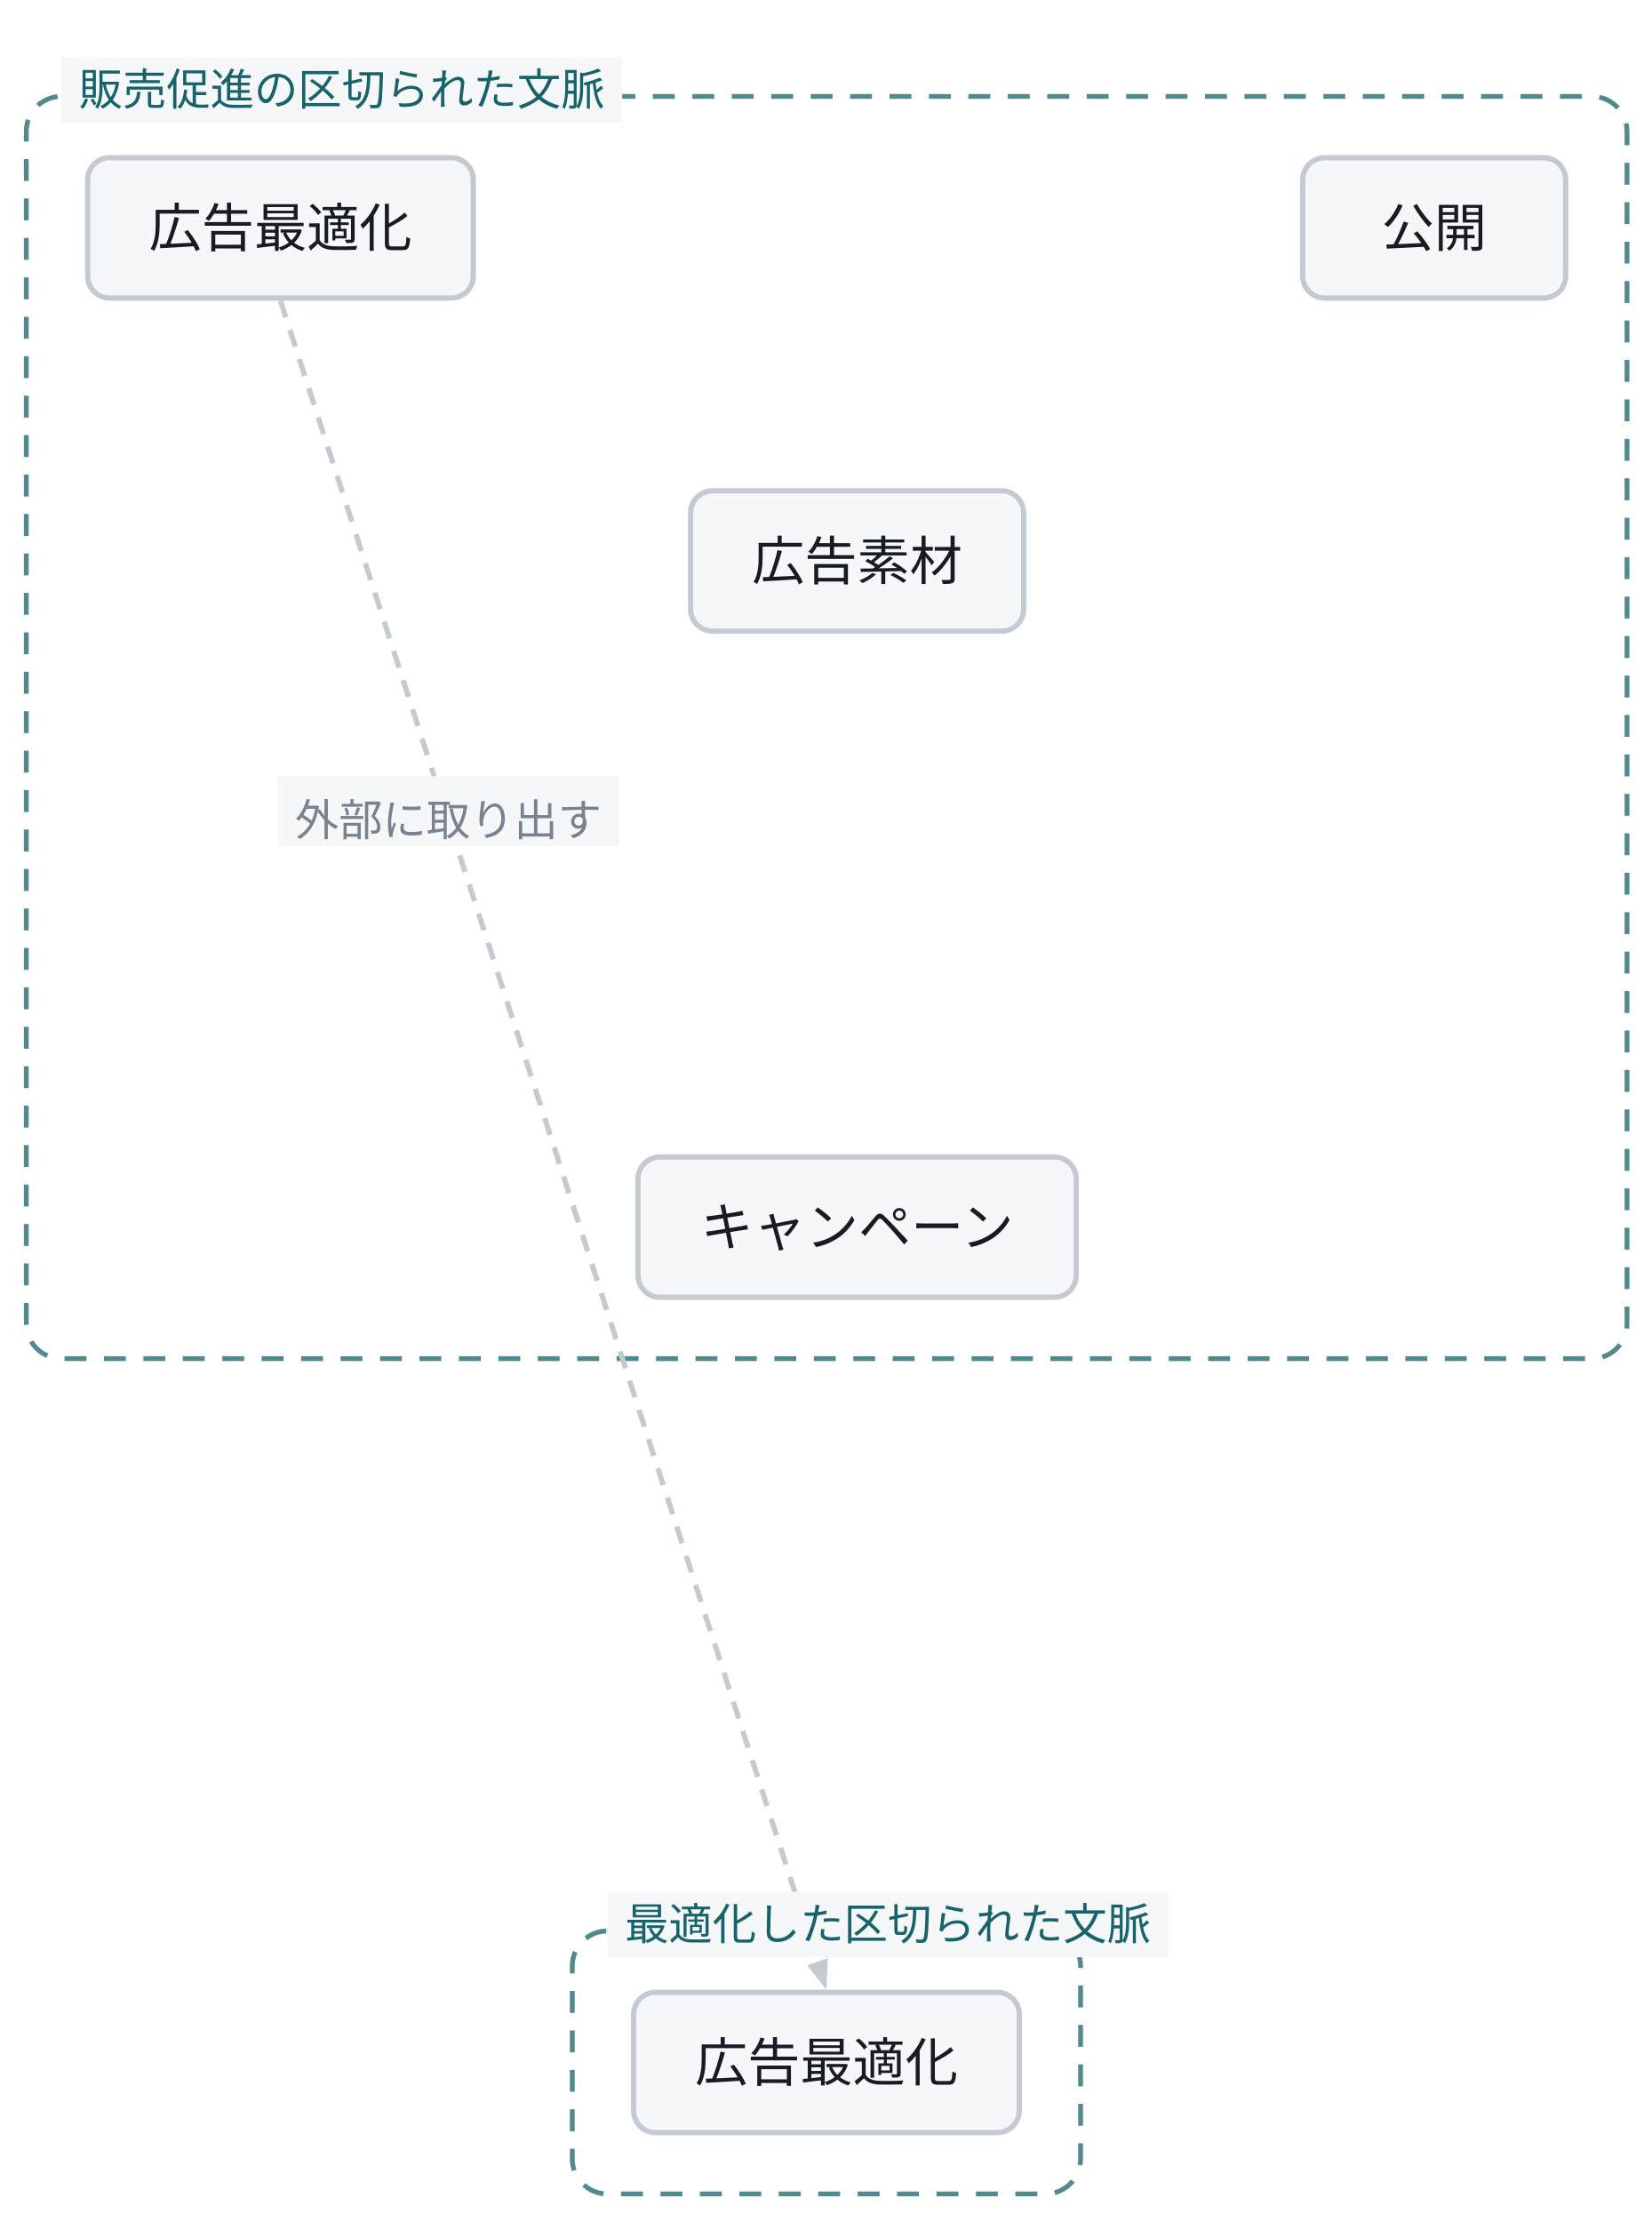
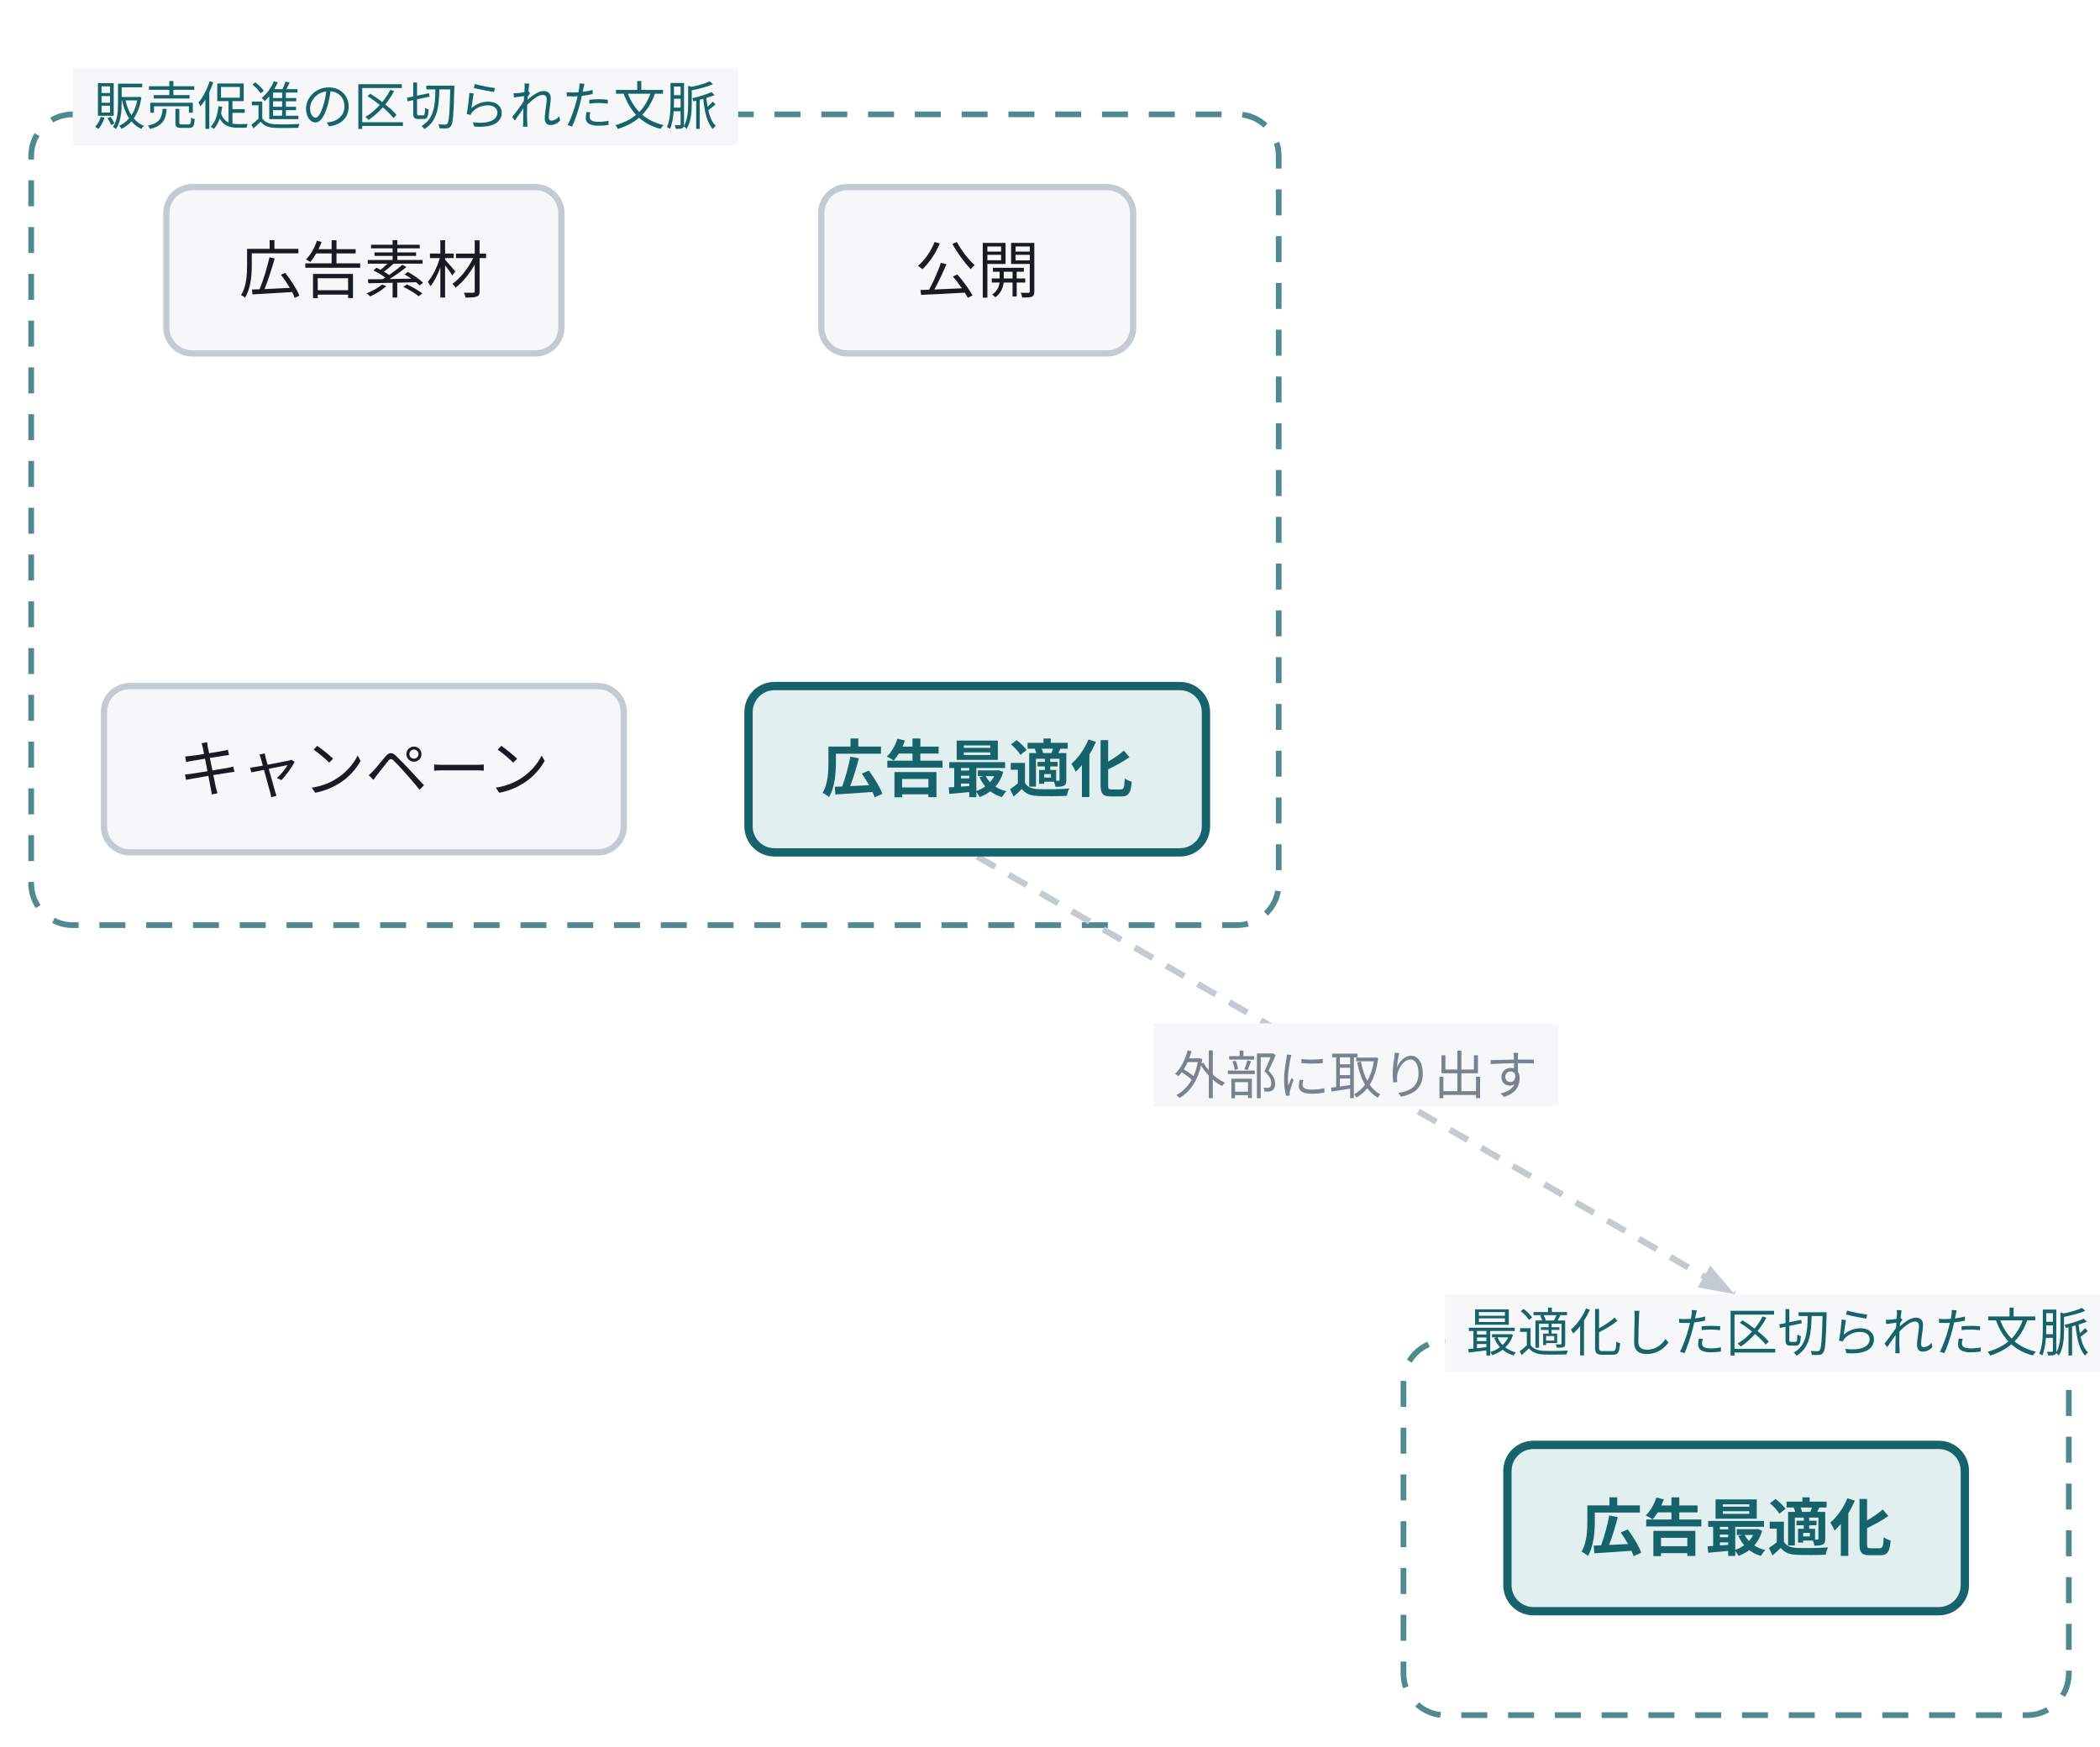
- <svg class="wf-fig" viewBox="0 0 377 507" width="377" height="507" role="img">
+ <svg class="wf-fig" viewBox="0 0 404 336" width="404" height="336" role="img">
  <g transform="translate(6.0,6.0)">
-     <rect x="0.0" y="16.0" width="365.3" height="288.0" rx="8.0" fill="none" stroke="#16636B" stroke-width="1.1" stroke-dasharray="5 4" opacity="0.75" />
-     <rect x="124.6" y="434.6" width="116.0" height="60.0" rx="8.0" fill="none" stroke="#16636B" stroke-width="1.1" stroke-dasharray="5 4" opacity="0.75" />
-     <path d="M58.0,62.6 L182.6,448.0" fill="none" stroke="#C3CAD2" stroke-width="1.2" stroke-dasharray="4 3" />
-     <polygon points="182.6,448.0 178.2,442.4 182.9,440.8" fill="#C3CAD2" />
-     <rect x="57.3" y="171.1" width="78.0" height="16.0" fill="#F5F7F9" />
-     <text x="96.3" y="184.7" text-anchor="middle" font-family="Noto Sans JP, Hiragino Kaku Gothic ProN, sans-serif" font-size="10.0" fill="#79828F">外部に取り出す</text>
+     <rect x="0.0" y="16.0" width="240.0" height="156.0" rx="8.0" fill="none" stroke="#16636B" stroke-width="1.1" stroke-dasharray="5 4" opacity="0.75" />
+     <path d="M182.0,158.8 L327.7,243.0" fill="none" stroke="#C3CAD2" stroke-width="1.2" stroke-dasharray="4 3" />
+     <polygon points="327.7,243.0 320.6,241.7 323.0,237.5" fill="#C3CAD2" />
+     <rect x="215.8" y="190.9" width="78.0" height="16.0" fill="#F5F7F9" />
+     <text x="254.8" y="204.5" text-anchor="middle" font-family="Noto Sans JP, Hiragino Kaku Gothic ProN, sans-serif" font-size="10.0" fill="#79828F">外部に取り出す</text>
    <rect x="8.0" y="7.0" width="128.0" height="15.0" fill="#F5F7F9" />
    <text x="72.0" y="18.0" text-anchor="middle" font-family="Noto Sans JP, Hiragino Kaku Gothic ProN, sans-serif" font-size="10.0" fill="#16636B">販売促進の区切られた文脈</text>
-     <rect x="132.6" y="425.6" width="128.0" height="15.0" fill="#F5F7F9" />
-     <text x="196.6" y="436.6" text-anchor="middle" font-family="Noto Sans JP, Hiragino Kaku Gothic ProN, sans-serif" font-size="10.0" fill="#16636B">最適化した区切られた文脈</text>
-     <g class="wf-node" transform="translate(151.6,106.0)">
+     <g class="wf-node" transform="translate(26.0,30.0)">
      <g class="svg-box" role="plain">
        <rect x="0" y="0" width="76.0" height="32.0" rx="5.0" fill="#F5F7F9" stroke="#C3CAD2" stroke-width="1.2" />
        <text x="38.0" y="20.3" text-anchor="middle" font-family="Noto Sans JP, Hiragino Kaku Gothic ProN, sans-serif" font-size="12.0" font-weight="400" fill="#171B23">広告素材</text>
      </g>
    </g>
-     <g class="wf-node" transform="translate(291.3,30.0)">
+     <g class="wf-node" transform="translate(152.0,30.0)">
      <g class="svg-box" role="plain">
        <rect x="0" y="0" width="60.0" height="32.0" rx="5.0" fill="#F5F7F9" stroke="#C3CAD2" stroke-width="1.2" />
        <text x="30.0" y="20.3" text-anchor="middle" font-family="Noto Sans JP, Hiragino Kaku Gothic ProN, sans-serif" font-size="12.0" font-weight="400" fill="#171B23">公開</text>
      </g>
    </g>
-     <g class="wf-node" transform="translate(139.6,258.0)">
+     <g class="wf-node" transform="translate(14.0,126.0)">
      <g class="svg-box" role="plain">
        <rect x="0" y="0" width="100.0" height="32.0" rx="5.0" fill="#F5F7F9" stroke="#C3CAD2" stroke-width="1.2" />
        <text x="50.0" y="20.3" text-anchor="middle" font-family="Noto Sans JP, Hiragino Kaku Gothic ProN, sans-serif" font-size="12.0" font-weight="400" fill="#171B23">キャンペーン</text>
      </g>
    </g>
-     <g class="wf-node" transform="translate(14.0,30.0)">
-       <g class="svg-box" role="plain">
-         <rect x="0" y="0" width="88.0" height="32.0" rx="5.0" fill="#F5F7F9" stroke="#C3CAD2" stroke-width="1.2" />
-         <text x="44.0" y="20.3" text-anchor="middle" font-family="Noto Sans JP, Hiragino Kaku Gothic ProN, sans-serif" font-size="12.0" font-weight="400" fill="#171B23">広告最適化</text>
+     <g class="wf-node" transform="translate(138.0,126.0)">
+       <g class="svg-box" role="focus">
+         <rect x="0" y="0" width="88.0" height="32.0" rx="5.0" fill="#E2EFF0" stroke="#16636B" stroke-width="1.6" />
+         <text x="44.0" y="20.3" text-anchor="middle" font-family="Noto Sans JP, Hiragino Kaku Gothic ProN, sans-serif" font-size="12.0" font-weight="600" fill="#16636B">広告最適化</text>
      </g>
    </g>
-     <g class="wf-node" transform="translate(138.6,448.6)">
-       <g class="svg-box" role="plain">
-         <rect x="0" y="0" width="88.0" height="32.0" rx="5.0" fill="#F5F7F9" stroke="#C3CAD2" stroke-width="1.2" />
-         <text x="44.0" y="20.3" text-anchor="middle" font-family="Noto Sans JP, Hiragino Kaku Gothic ProN, sans-serif" font-size="12.0" font-weight="400" fill="#171B23">広告最適化</text>
+     <g class="wf-node" transform="translate(264.0,236.0)">
+       <rect x="0.0" y="16.0" width="128.0" height="72.0" rx="8.0" fill="none" stroke="#16636B" stroke-width="1.1" stroke-dasharray="5 4" opacity="0.75" />
+       <g transform="translate(14.0,30.0)">
+         <g transform="translate(6.0,6.0)">
+           <g class="wf-node" transform="translate(0.0,0.0)">
+             <g class="svg-box" role="focus">
+               <rect x="0" y="0" width="88.0" height="32.0" rx="5.0" fill="#E2EFF0" stroke="#16636B" stroke-width="1.6" />
+               <text x="44.0" y="20.3" text-anchor="middle" font-family="Noto Sans JP, Hiragino Kaku Gothic ProN, sans-serif" font-size="12.0" font-weight="600" fill="#16636B">広告最適化</text>
+             </g>
+           </g>
+         </g>
      </g>
+       <rect x="8.0" y="7.0" width="128.0" height="15.0" fill="#F5F7F9" />
+       <text x="72.0" y="18.0" text-anchor="middle" font-family="Noto Sans JP, Hiragino Kaku Gothic ProN, sans-serif" font-size="10.0" fill="#16636B">最適化した区切られた文脈</text>
    </g>
  </g>
</svg>
